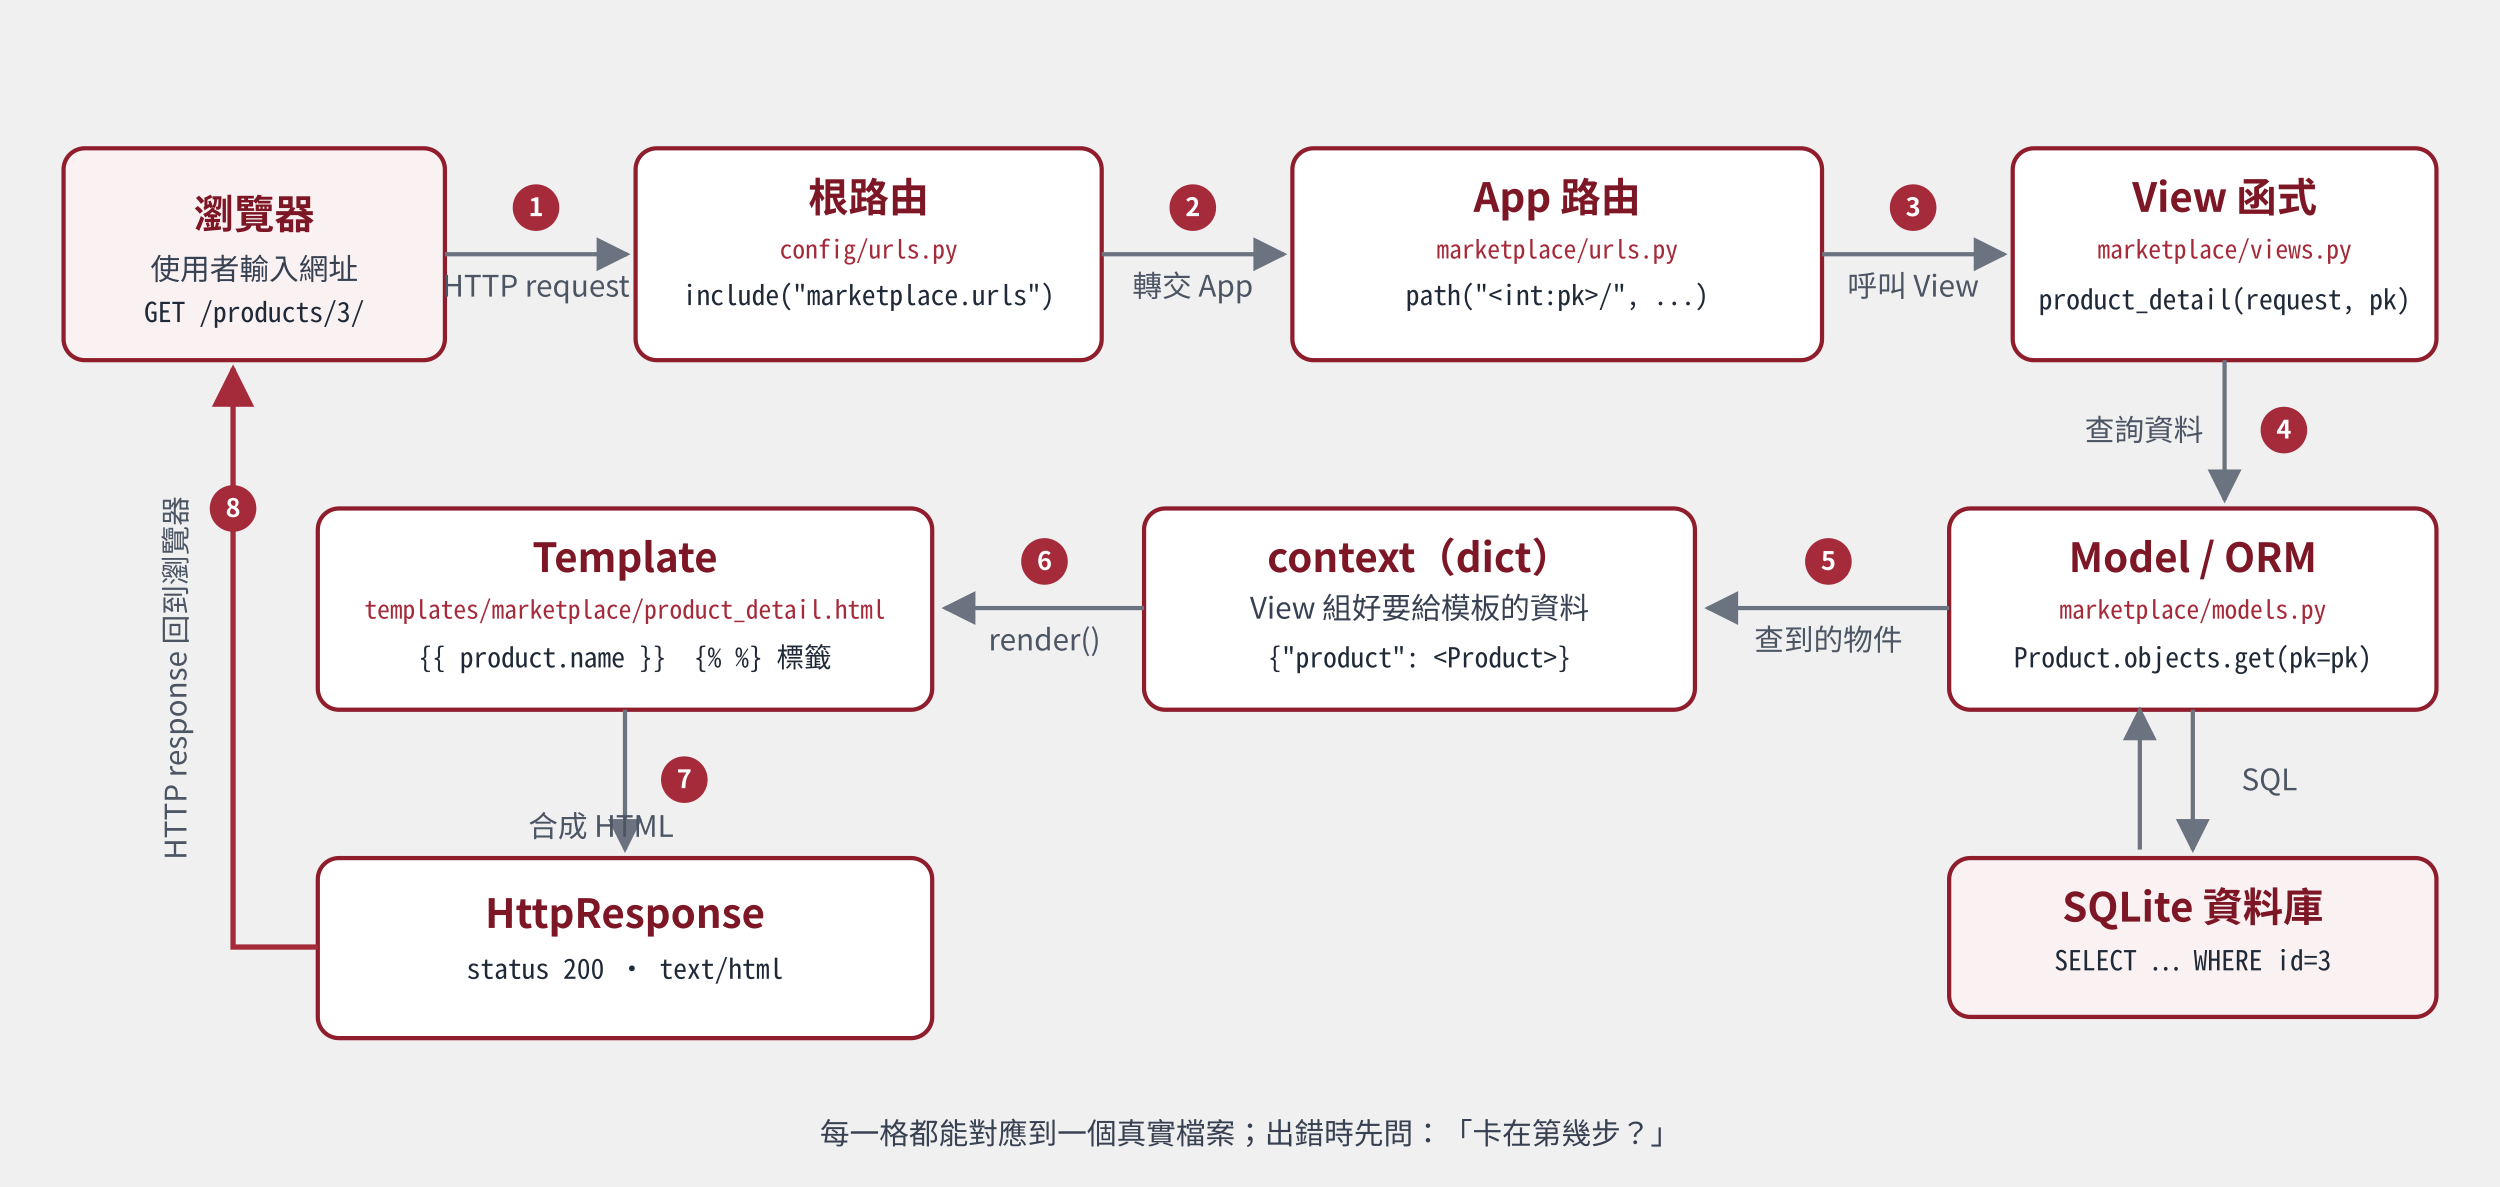
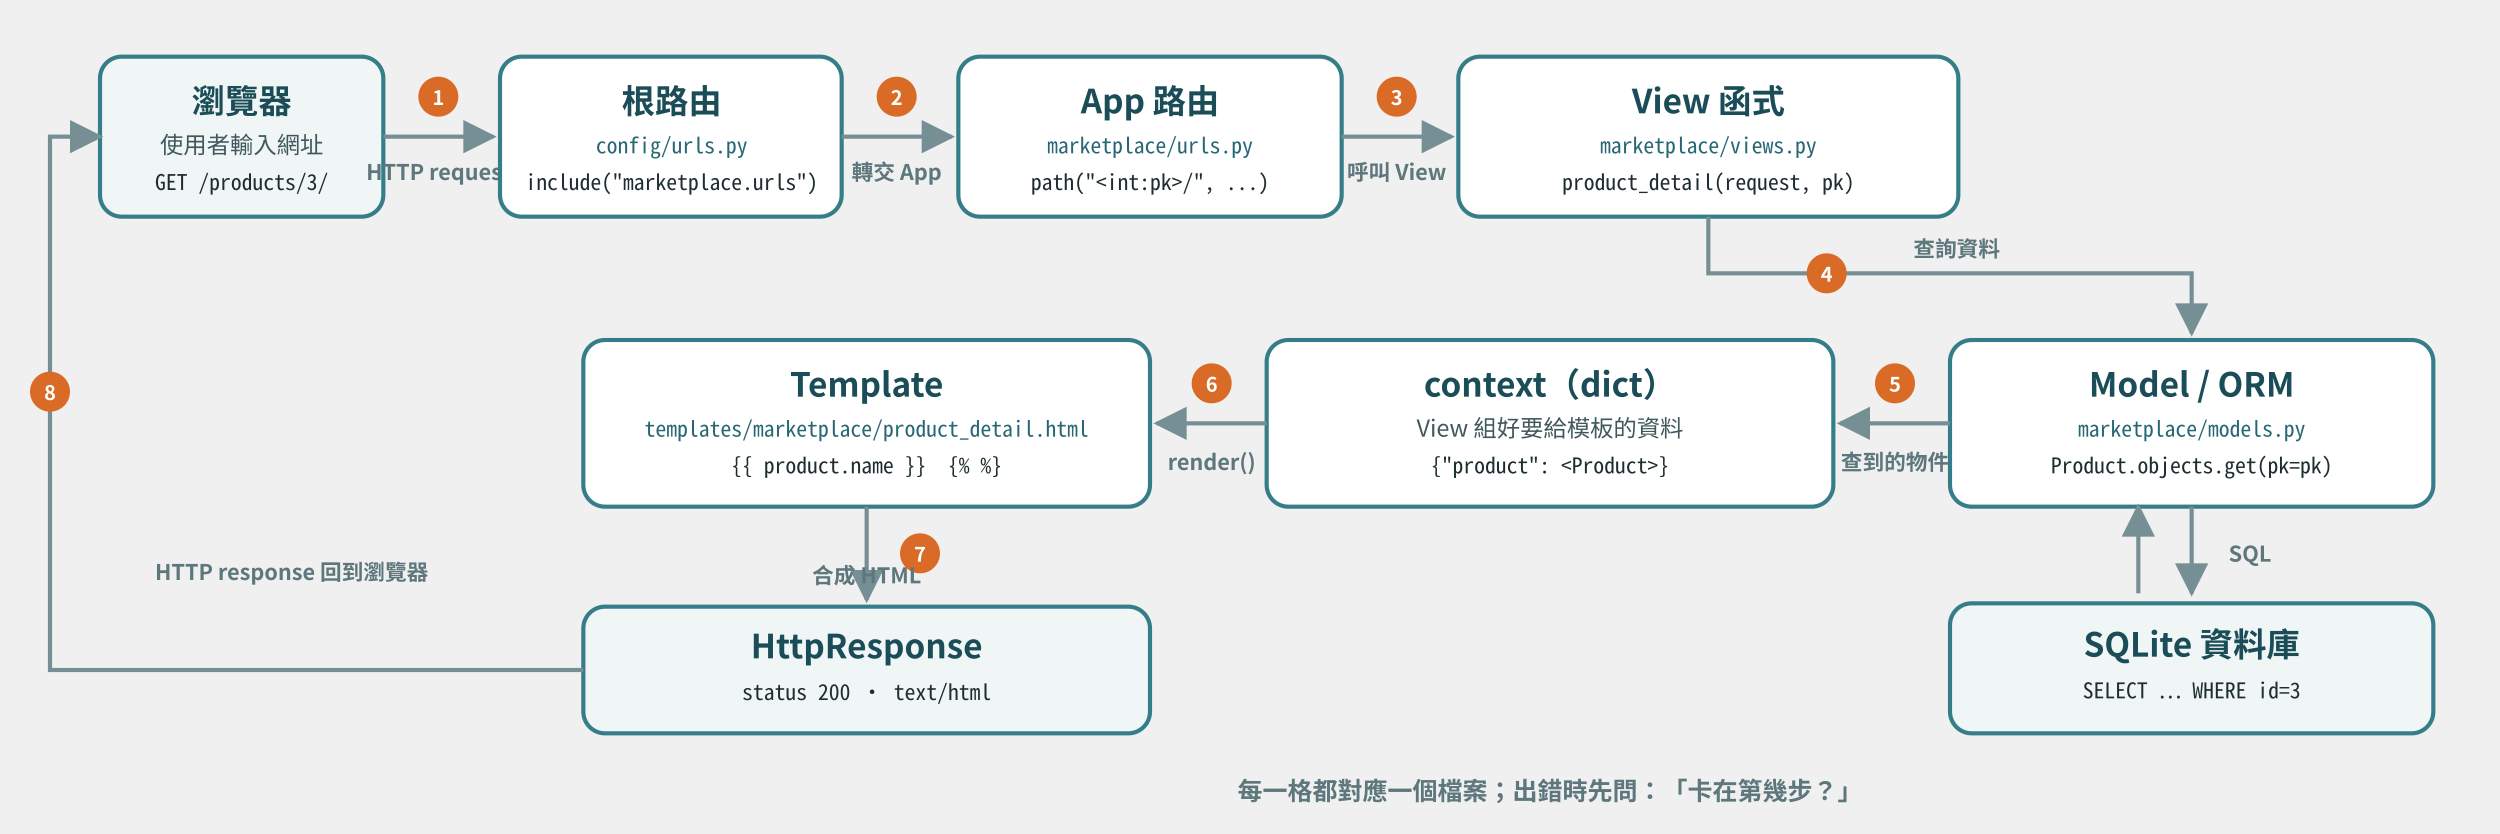
- <svg xmlns="http://www.w3.org/2000/svg" viewBox="0 0 1180 560" font-family="'Noto Sans CJK TC','Noto Sans TC','WenQuanYi Zen Hei','PingFang TC','Microsoft JhengHei',sans-serif">
+ <svg xmlns="http://www.w3.org/2000/svg" viewBox="0 0 1500 500" role="img" aria-labelledby="title desc" font-family="'Noto Sans CJK TC','Noto Sans TC','WenQuanYi Zen Hei','PingFang TC','Microsoft JhengHei',sans-serif">
  <defs>
-     <marker id="arr" viewBox="0 0 10 10" refX="9" refY="5" markerWidth="8" markerHeight="8" orient="auto-start-reverse">
-       <path d="M0,0 L10,5 L0,10 z" fill="#6b7280" />
-     </marker>
-     <marker id="arrR" viewBox="0 0 10 10" refX="9" refY="5" markerWidth="8" markerHeight="8" orient="auto-start-reverse">
-       <path d="M0,0 L10,5 L0,10 z" fill="#a52a3a" />
+     <marker id="arrow" viewBox="0 0 10 10" refX="9" refY="5" markerWidth="8" markerHeight="8" orient="auto">
+       <path d="M 0 0 L 10 5 L 0 10 z" fill="#768f94" />
    </marker>
  </defs>
  <style>
-     .box { fill: #ffffff; stroke: #8f1d2c; stroke-width: 2; rx: 10; }
-     .boxTint { fill: #faf1f2; }
-     .title { font-size: 19px; font-weight: bold; fill: #7d1726; }
-     .sub { font-size: 14px; fill: #374151; }
-     .mono { font-family: 'Noto Sans Mono CJK TC', 'SF Mono', Consolas, 'WenQuanYi Zen Hei Mono', 'Courier New', monospace; font-size: 13px; fill: #1f2937; }
-     .file { font-family: 'Noto Sans Mono CJK TC', 'SF Mono', Consolas, 'WenQuanYi Zen Hei Mono', 'Courier New', monospace; font-size: 12px; fill: #a52a3a; }
-     .arrowLabel { font-size: 14px; fill: #4b5563; }
-     .step { fill: #a52a3a; }
-     .stepNum { font-size: 12px; font-weight: bold; fill: #ffffff; text-anchor: middle; }
-     .flow { stroke: #6b7280; stroke-width: 2; fill: none; marker-end: url(#arr); }
-     .flowR { stroke: #a52a3a; stroke-width: 2.5; fill: none; marker-end: url(#arrR); }
+     .box { fill: #ffffff; stroke: #367d8a; stroke-width: 2.5; }
+     .soft { fill: #f0f5f6; }
+     .title { fill: #1a4d57; font-size: 20px; font-weight: 700; text-anchor: middle; }
+     .file { fill: #276774; font-family: 'Noto Sans Mono CJK TC','SF Mono',Consolas,monospace; font-size: 13px; text-anchor: middle; }
+     .mono { fill: #1e2d30; font-family: 'Noto Sans Mono CJK TC','SF Mono',Consolas,monospace; font-size: 13px; text-anchor: middle; }
+     .sub { fill: #40585c; font-size: 14px; text-anchor: middle; }
+     .label { fill: #5d777c; font-size: 13px; font-weight: 600; text-anchor: middle; }
+     .flow { fill: none; stroke: #768f94; stroke-width: 2.5; marker-end: url(#arrow); }
+     .step { fill: #d96b27; }
+     .stepNum { fill: #ffffff; font-size: 12px; font-weight: 700; text-anchor: middle; }
+     .caption { fill: #5d777c; font-size: 15px; font-weight: 600; text-anchor: middle; }
  </style>
-   <rect class="box boxTint" x="30" y="70" width="180" height="100" rx="10" />
-   <text class="title" x="120" y="108" text-anchor="middle">瀏覽器</text>
-   <text class="sub" x="120" y="132" text-anchor="middle">使用者輸入網址</text>
-   <text class="mono" x="120" y="152" text-anchor="middle">GET /products/3/</text>
-   <line class="flow" x1="210" y1="120" x2="296" y2="120" />
-   <circle class="step" cx="253" cy="98" r="11" />
-   <text class="stepNum" x="253" y="102">1</text>
-   <text class="arrowLabel" x="253" y="140" text-anchor="middle">HTTP request</text>
-   <rect class="box" x="300" y="70" width="220" height="100" rx="10" />
-   <text class="title" x="410" y="100" text-anchor="middle">根路由</text>
-   <text class="file" x="410" y="122" text-anchor="middle">config/urls.py</text>
-   <text class="mono" x="410" y="144" text-anchor="middle">include("marketplace.urls")</text>
-   <line class="flow" x1="520" y1="120" x2="606" y2="120" />
-   <circle class="step" cx="563" cy="98" r="11" />
-   <text class="stepNum" x="563" y="102">2</text>
-   <text class="arrowLabel" x="563" y="140" text-anchor="middle">轉交 App</text>
-   <rect class="box" x="610" y="70" width="250" height="100" rx="10" />
-   <text class="title" x="735" y="100" text-anchor="middle">App 路由</text>
-   <text class="file" x="735" y="122" text-anchor="middle">marketplace/urls.py</text>
-   <text class="mono" x="735" y="144" text-anchor="middle">path("&lt;int:pk&gt;/", ...)</text>
-   <line class="flow" x1="860" y1="120" x2="946" y2="120" />
-   <circle class="step" cx="903" cy="98" r="11" />
-   <text class="stepNum" x="903" y="102">3</text>
-   <text class="arrowLabel" x="903" y="140" text-anchor="middle">呼叫 View</text>
-   <rect class="box" x="950" y="70" width="200" height="100" rx="10" />
-   <text class="title" x="1050" y="100" text-anchor="middle">View 函式</text>
-   <text class="file" x="1050" y="122" text-anchor="middle">marketplace/views.py</text>
-   <text class="mono" x="1050" y="146" text-anchor="middle">product_detail(request, pk)</text>
-   <line class="flow" x1="1050" y1="170" x2="1050" y2="236" />
-   <circle class="step" cx="1078" cy="203" r="11" />
-   <text class="stepNum" x="1078" y="207">4</text>
-   <text class="arrowLabel" x="1040" y="208" text-anchor="end">查詢資料</text>
-   <rect class="box" x="920" y="240" width="230" height="95" rx="10" />
-   <text class="title" x="1035" y="270" text-anchor="middle">Model / ORM</text>
-   <text class="file" x="1035" y="292" text-anchor="middle">marketplace/models.py</text>
-   <text class="mono" x="1035" y="315" text-anchor="middle">Product.objects.get(pk=pk)</text>
-   <line class="flow" x1="1035" y1="335" x2="1035" y2="401" />
-   <line class="flow" x1="1010" y1="401" x2="1010" y2="335" />
-   <text class="arrowLabel" x="1058" y="373">SQL</text>
-   <rect class="box boxTint" x="920" y="405" width="230" height="75" rx="10" />
-   <text class="title" x="1035" y="435" text-anchor="middle">SQLite 資料庫</text>
-   <text class="mono" x="1035" y="458" text-anchor="middle">SELECT … WHERE id=3</text>
-   <line class="flow" x1="920" y1="287" x2="806" y2="287" />
-   <circle class="step" cx="863" cy="265" r="11" />
-   <text class="stepNum" x="863" y="269">5</text>
-   <text class="arrowLabel" x="863" y="307" text-anchor="middle">查到的物件</text>
-   <rect class="box" x="540" y="240" width="260" height="95" rx="10" />
-   <text class="title" x="670" y="270" text-anchor="middle">context（dict）</text>
-   <text class="sub" x="670" y="292" text-anchor="middle">View 組好要給模板的資料</text>
-   <text class="mono" x="670" y="315" text-anchor="middle">{"product": &lt;Product&gt;}</text>
-   <line class="flow" x1="540" y1="287" x2="446" y2="287" />
-   <circle class="step" cx="493" cy="265" r="11" />
-   <text class="stepNum" x="493" y="269">6</text>
-   <text class="arrowLabel" x="493" y="307" text-anchor="middle">render()</text>
-   <rect class="box" x="150" y="240" width="290" height="95" rx="10" />
-   <text class="title" x="295" y="270" text-anchor="middle">Template</text>
-   <text class="file" x="295" y="292" text-anchor="middle">templates/marketplace/product_detail.html</text>
-   <text class="mono" x="295" y="315" text-anchor="middle">{{ product.name }}　{% %} 標籤</text>
-   <line class="flow" x1="295" y1="335" x2="295" y2="401" />
-   <circle class="step" cx="323" cy="368" r="11" />
-   <text class="stepNum" x="323" y="372">7</text>
-   <text class="arrowLabel" x="318" y="395" text-anchor="end">合成 HTML</text>
-   <rect class="box" x="150" y="405" width="290" height="85" rx="10" />
-   <text class="title" x="295" y="438" text-anchor="middle">HttpResponse</text>
-   <text class="mono" x="295" y="462" text-anchor="middle">status 200 · text/html</text>
-   <path class="flowR" d="M 150 447 H 110 V 174" />
-   <circle class="step" cx="110" cy="310" r="0" />
-   <text class="arrowLabel" x="88" y="320" text-anchor="middle" transform="rotate(-90 88 320)" fill="#a52a3a">HTTP response 回到瀏覽器</text>
-   <circle class="step" cx="110" cy="240" r="11" />
-   <text class="stepNum" x="110" y="244">8</text>
-   <text class="sub" x="590" y="540" text-anchor="middle" fill="#6b7280" font-size="15">每一格都能對應到一個真實檔案；出錯時先問：「卡在第幾步？」</text>
+   <rect class="box soft" x="60" y="34" width="170" height="96" rx="13" />
+   <text class="title" x="145" y="68">瀏覽器</text>
+   <text class="sub" x="145" y="92">使用者輸入網址</text>
+   <text class="mono" x="145" y="114">GET /products/3/</text>
+   <path class="flow" d="M 230 82 H 296" />
+   <circle class="step" cx="263" cy="58" r="12" />
+   <text class="stepNum" x="263" y="63">1</text>
+   <text class="label" x="263" y="108">HTTP request</text>
+   <rect class="box" x="300" y="34" width="205" height="96" rx="13" />
+   <text class="title" x="403" y="68">根路由</text>
+   <text class="file" x="403" y="92">config/urls.py</text>
+   <text class="mono" x="403" y="114">include("marketplace.urls")</text>
+   <path class="flow" d="M 505 82 H 571" />
+   <circle class="step" cx="538" cy="58" r="12" />
+   <text class="stepNum" x="538" y="63">2</text>
+   <text class="label" x="538" y="108">轉交 App</text>
+   <rect class="box" x="575" y="34" width="230" height="96" rx="13" />
+   <text class="title" x="690" y="68">App 路由</text>
+   <text class="file" x="690" y="92">marketplace/urls.py</text>
+   <text class="mono" x="690" y="114">path("&lt;int:pk&gt;/", ...)</text>
+   <path class="flow" d="M 805 82 H 871" />
+   <circle class="step" cx="838" cy="58" r="12" />
+   <text class="stepNum" x="838" y="63">3</text>
+   <text class="label" x="838" y="108">呼叫 View</text>
+   <rect class="box" x="875" y="34" width="300" height="96" rx="13" />
+   <text class="title" x="1025" y="68">View 函式</text>
+   <text class="file" x="1025" y="92">marketplace/views.py</text>
+   <text class="mono" x="1025" y="114">product_detail(request, pk)</text>
+   <path class="flow" d="M 1025 130 V 164 H 1315 V 200" />
+   <circle class="step" cx="1096" cy="164" r="12" />
+   <text class="stepNum" x="1096" y="169">4</text>
+   <text class="label" x="1174" y="154">查詢資料</text>
+   <rect class="box" x="1170" y="204" width="290" height="100" rx="13" />
+   <text class="title" x="1315" y="238">Model / ORM</text>
+   <text class="file" x="1315" y="262">marketplace/models.py</text>
+   <text class="mono" x="1315" y="284">Product.objects.get(pk=pk)</text>
+   <path class="flow" d="M 1315 304 V 356" />
+   <path class="flow" d="M 1283 356 V 304" />
+   <text class="label" x="1350" y="337">SQL</text>
+   <rect class="box soft" x="1170" y="362" width="290" height="78" rx="13" />
+   <text class="title" x="1315" y="394">SQLite 資料庫</text>
+   <text class="mono" x="1315" y="419">SELECT … WHERE id=3</text>
+   <path class="flow" d="M 1170 254 H 1104" />
+   <circle class="step" cx="1137" cy="230" r="12" />
+   <text class="stepNum" x="1137" y="235">5</text>
+   <text class="label" x="1137" y="282">查到的物件</text>
+   <rect class="box" x="760" y="204" width="340" height="100" rx="13" />
+   <text class="title" x="930" y="238">context（dict）</text>
+   <text class="sub" x="930" y="262">View 組好要給模板的資料</text>
+   <text class="mono" x="930" y="284">{"product": &lt;Product&gt;}</text>
+   <path class="flow" d="M 760 254 H 694" />
+   <circle class="step" cx="727" cy="230" r="12" />
+   <text class="stepNum" x="727" y="235">6</text>
+   <text class="label" x="727" y="282">render()</text>
+   <rect class="box" x="350" y="204" width="340" height="100" rx="13" />
+   <text class="title" x="520" y="238">Template</text>
+   <text class="file" x="520" y="262">templates/marketplace/product_detail.html</text>
+   <text class="mono" x="520" y="284">{{ product.name }}　{% %}</text>
+   <path class="flow" d="M 520 304 V 360" />
+   <circle class="step" cx="552" cy="332" r="12" />
+   <text class="stepNum" x="552" y="337">7</text>
+   <text class="label" x="520" y="350">合成 HTML</text>
+   <rect class="box soft" x="350" y="364" width="340" height="76" rx="13" />
+   <text class="title" x="520" y="395">HttpResponse</text>
+   <text class="mono" x="520" y="420">status 200 · text/html</text>
+   <path class="flow" d="M 350 402 H 30 V 82 H 60" />
+   <circle class="step" cx="30" cy="235" r="12" />
+   <text class="stepNum" x="30" y="240">8</text>
+   <text class="label" x="175" y="348">HTTP response 回到瀏覽器</text>
+   <text class="caption" x="930" y="480">每一格都對應一個檔案；出錯時先問：「卡在第幾步？」</text>
</svg>
